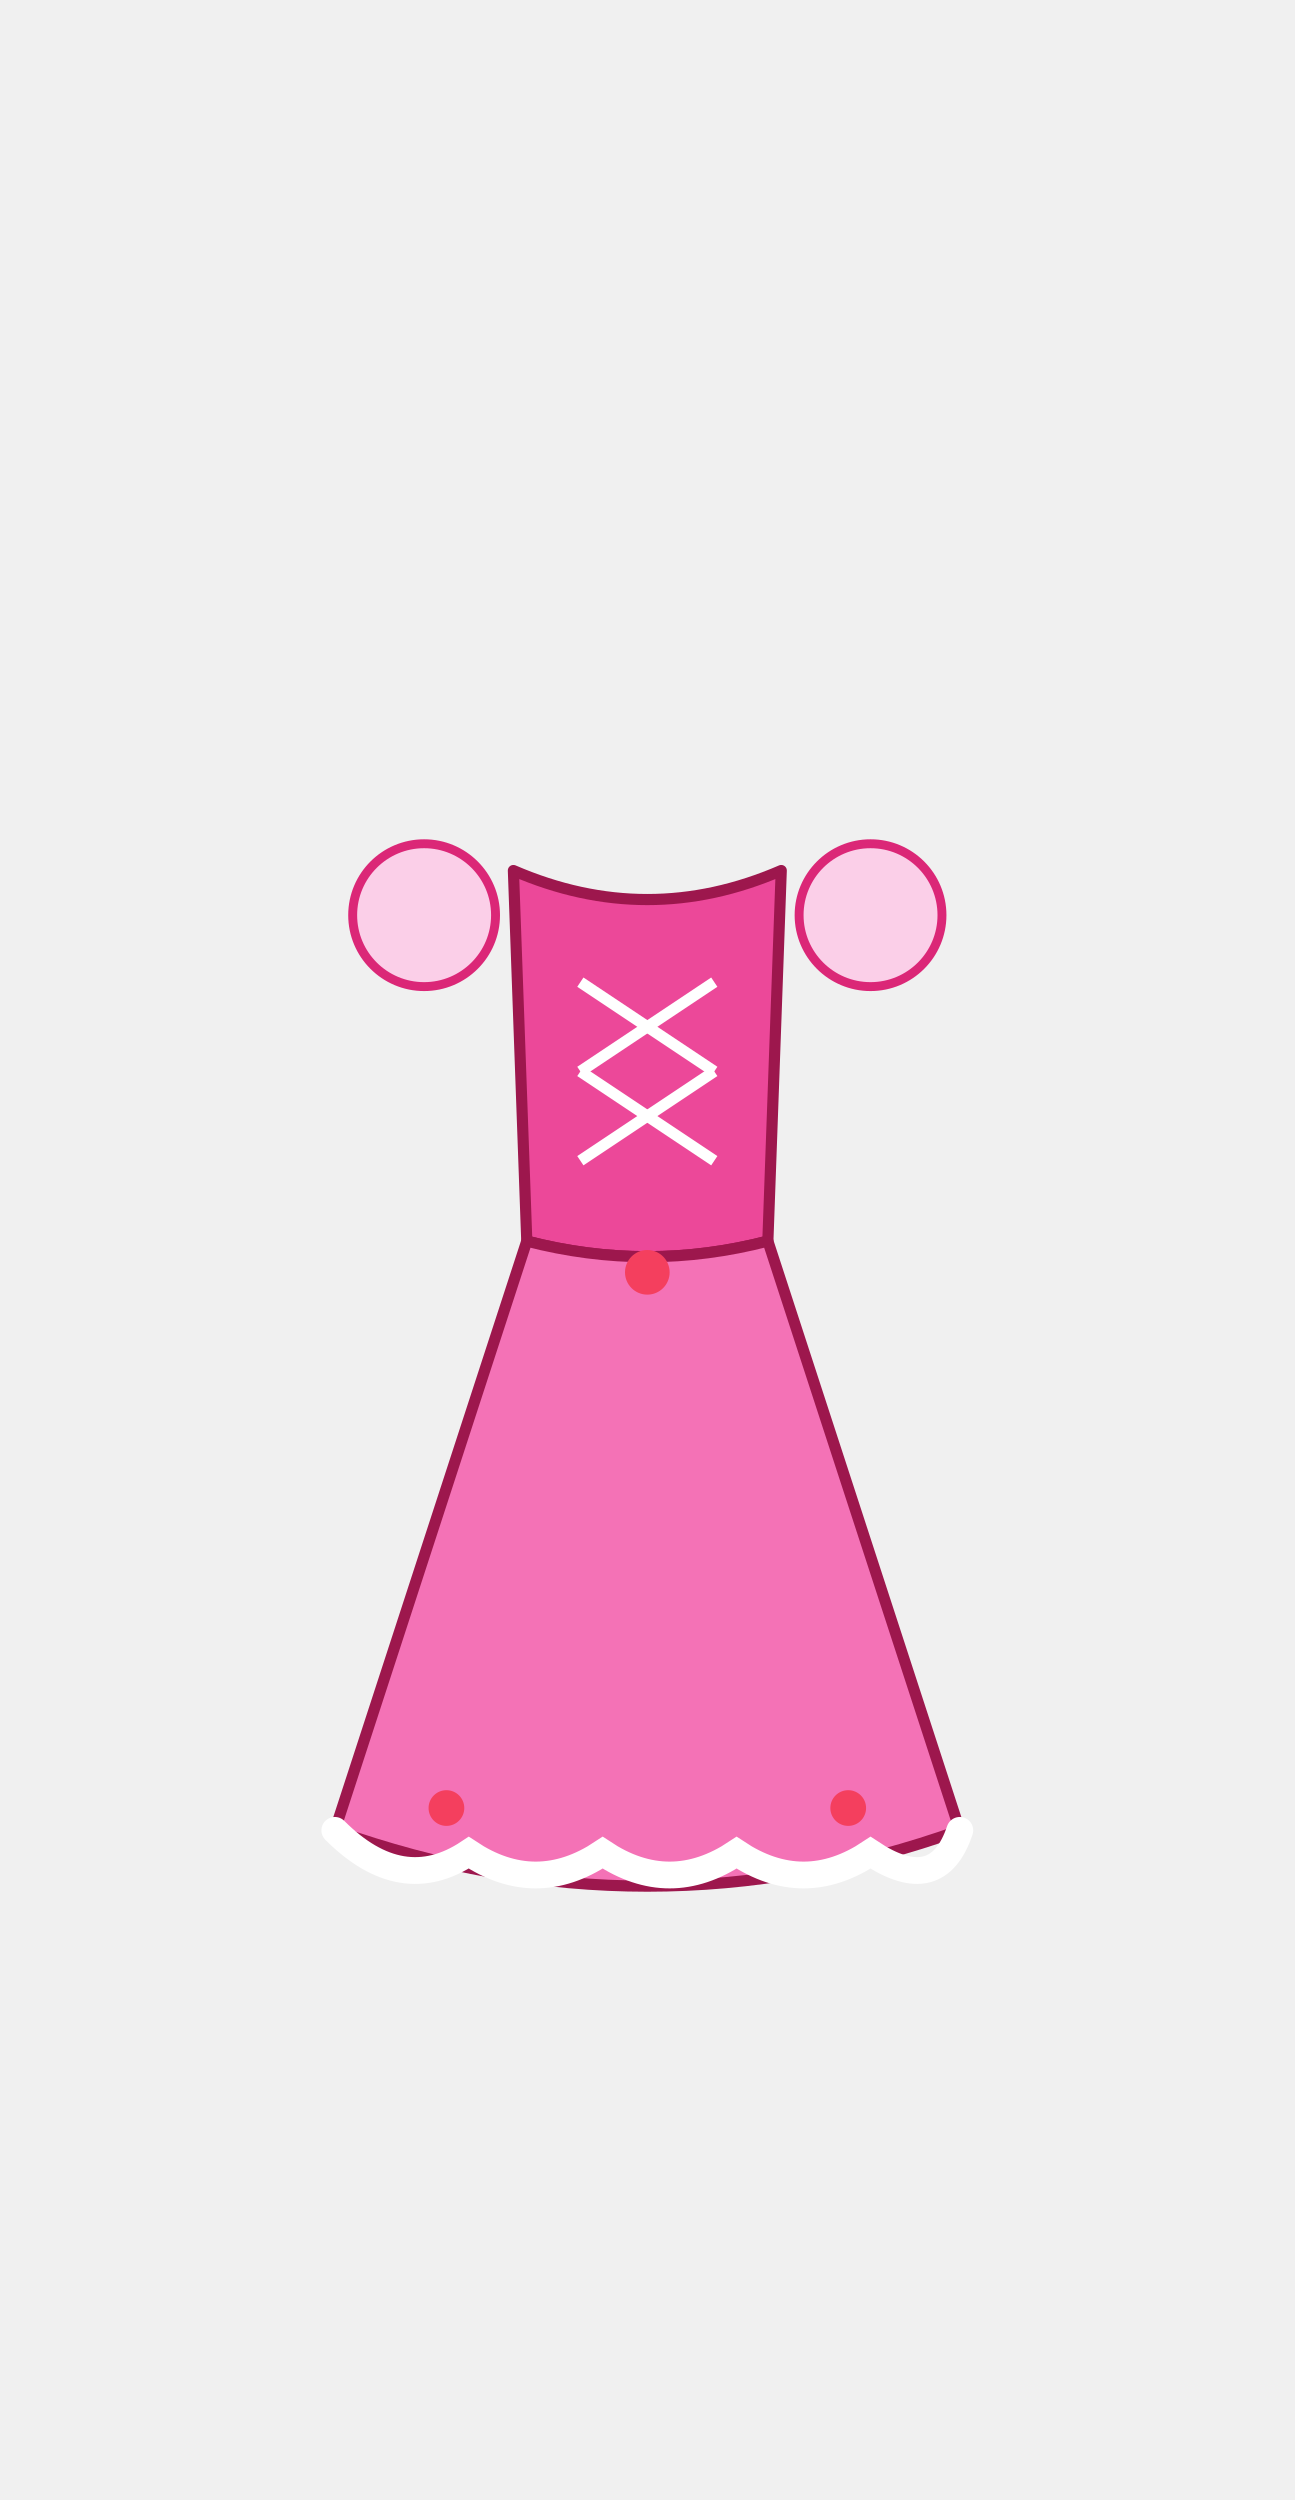
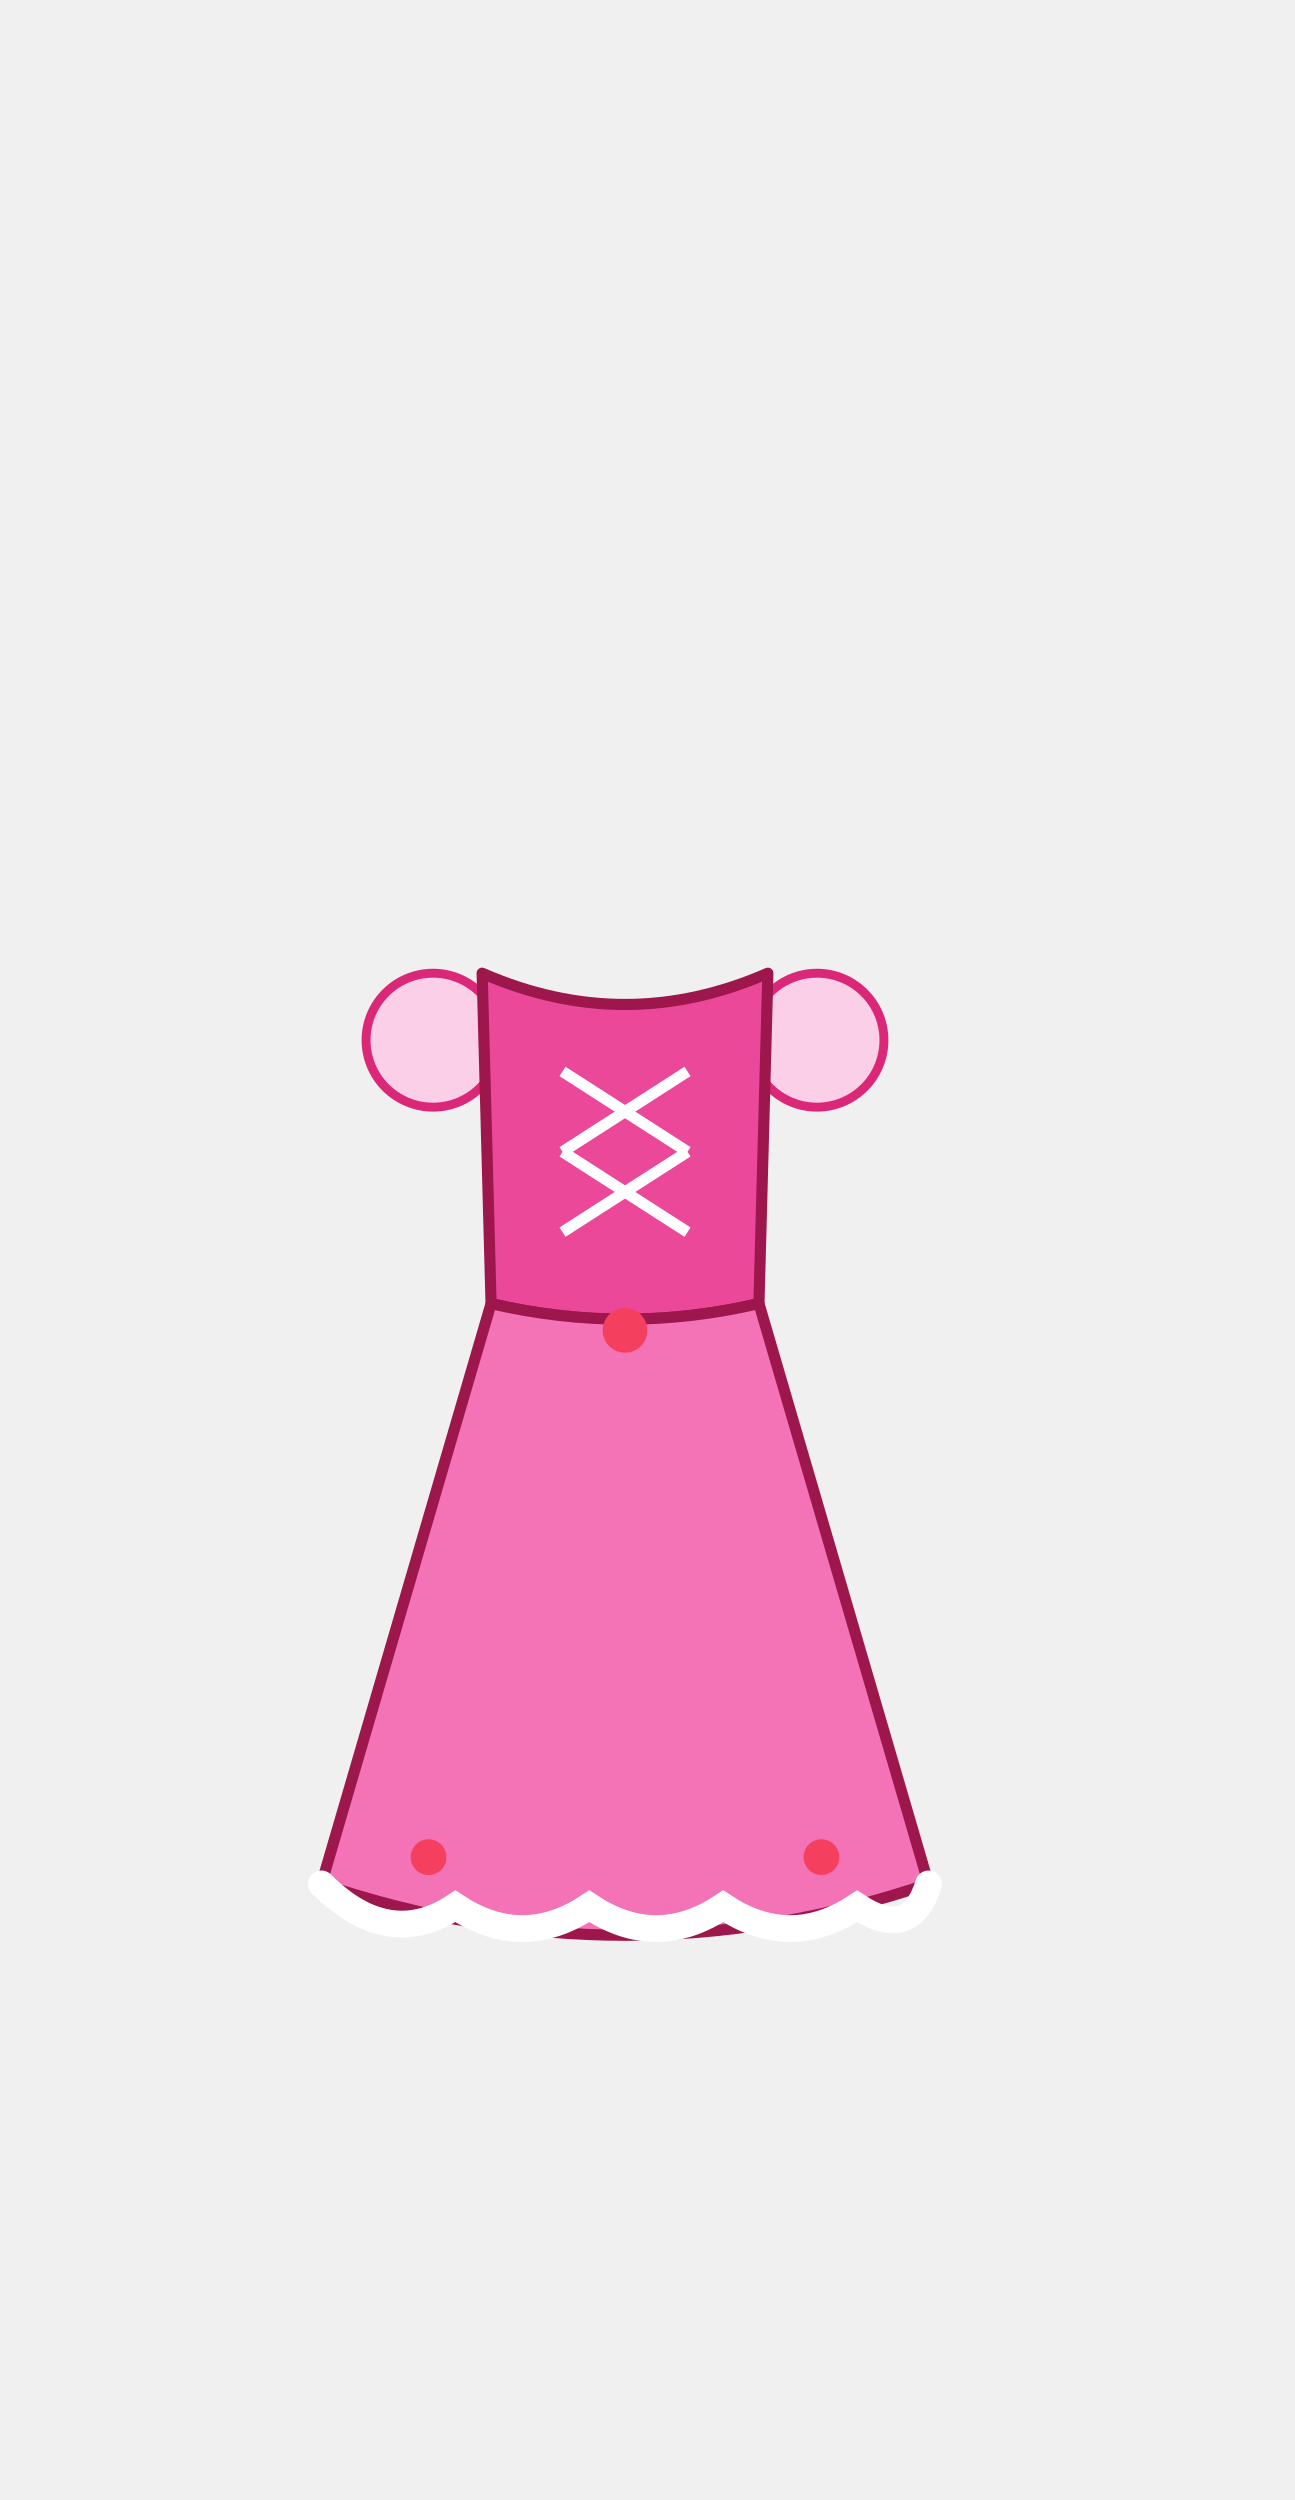
<svg xmlns="http://www.w3.org/2000/svg" viewBox="0 0 290 560" width="290" height="560">
-   <circle cx="95" cy="205" r="16" fill="#fbcfe8" stroke="#db2777" stroke-width="2" />
-   <circle cx="195" cy="205" r="16" fill="#fbcfe8" stroke="#db2777" stroke-width="2" />
-   <path d="M 115 195 Q 145 208 175 195 L 172 278 Q 145 285 118 278 Z" fill="#ec4899" stroke="#9d174d" stroke-width="2.5" stroke-linejoin="round" />
-   <line x1="130" y1="220" x2="160" y2="240" stroke="#ffffff" stroke-width="2.5" />
-   <line x1="160" y1="220" x2="130" y2="240" stroke="#ffffff" stroke-width="2.5" />
-   <line x1="130" y1="240" x2="160" y2="260" stroke="#ffffff" stroke-width="2.5" />
-   <line x1="160" y1="240" x2="130" y2="260" stroke="#ffffff" stroke-width="2.5" />
-   <path d="M 118 278 Q 145 285 172 278 L 215 410 Q 145 435 75 410 Z" fill="#f472b6" stroke="#9d174d" stroke-width="2.5" stroke-linejoin="round" />
-   <path d="M 75 410 Q 90 425 105 415 Q 120 425 135 415 Q 150 425 165 415 Q 180 425 195 415 Q 210 425 215 410" fill="none" stroke="#ffffff" stroke-width="6" stroke-linecap="round" />
-   <circle cx="145" cy="285" r="5" fill="#f43f5e" />
-   <circle cx="100" cy="405" r="4" fill="#f43f5e" />
-   <circle cx="190" cy="405" r="4" fill="#f43f5e" />
+   <circle cx="97" cy="233" r="15" fill="#fbcfe8" stroke="#db2777" stroke-width="2" />
+   <circle cx="183" cy="233" r="15" fill="#fbcfe8" stroke="#db2777" stroke-width="2" />
+   <path d="M 108 218 Q 140 232 172 218 L 170 292 Q 140 299 110 292 Z" fill="#ec4899" stroke="#9d174d" stroke-width="2.5" stroke-linejoin="round" />
+   <line x1="126" y1="240" x2="154" y2="258" stroke="#ffffff" stroke-width="2.5" />
+   <line x1="154" y1="240" x2="126" y2="258" stroke="#ffffff" stroke-width="2.5" />
+   <line x1="126" y1="258" x2="154" y2="276" stroke="#ffffff" stroke-width="2.5" />
+   <line x1="154" y1="258" x2="126" y2="276" stroke="#ffffff" stroke-width="2.5" />
+   <path d="M 110 292 Q 140 299 170 292 L 208 422 Q 140 445 72 422 Z" fill="#f472b6" stroke="#9d174d" stroke-width="2.5" stroke-linejoin="round" />
+   <path d="M 72 422 Q 87 437 102 427 Q 117 437 132 427 Q 147 437 162 427 Q 177 437 192 427 Q 204 435 208 422" fill="none" stroke="#ffffff" stroke-width="6" stroke-linecap="round" />
+   <circle cx="140" cy="298" r="5" fill="#f43f5e" />
+   <circle cx="96" cy="416" r="4" fill="#f43f5e" />
+   <circle cx="184" cy="416" r="4" fill="#f43f5e" />
</svg>
